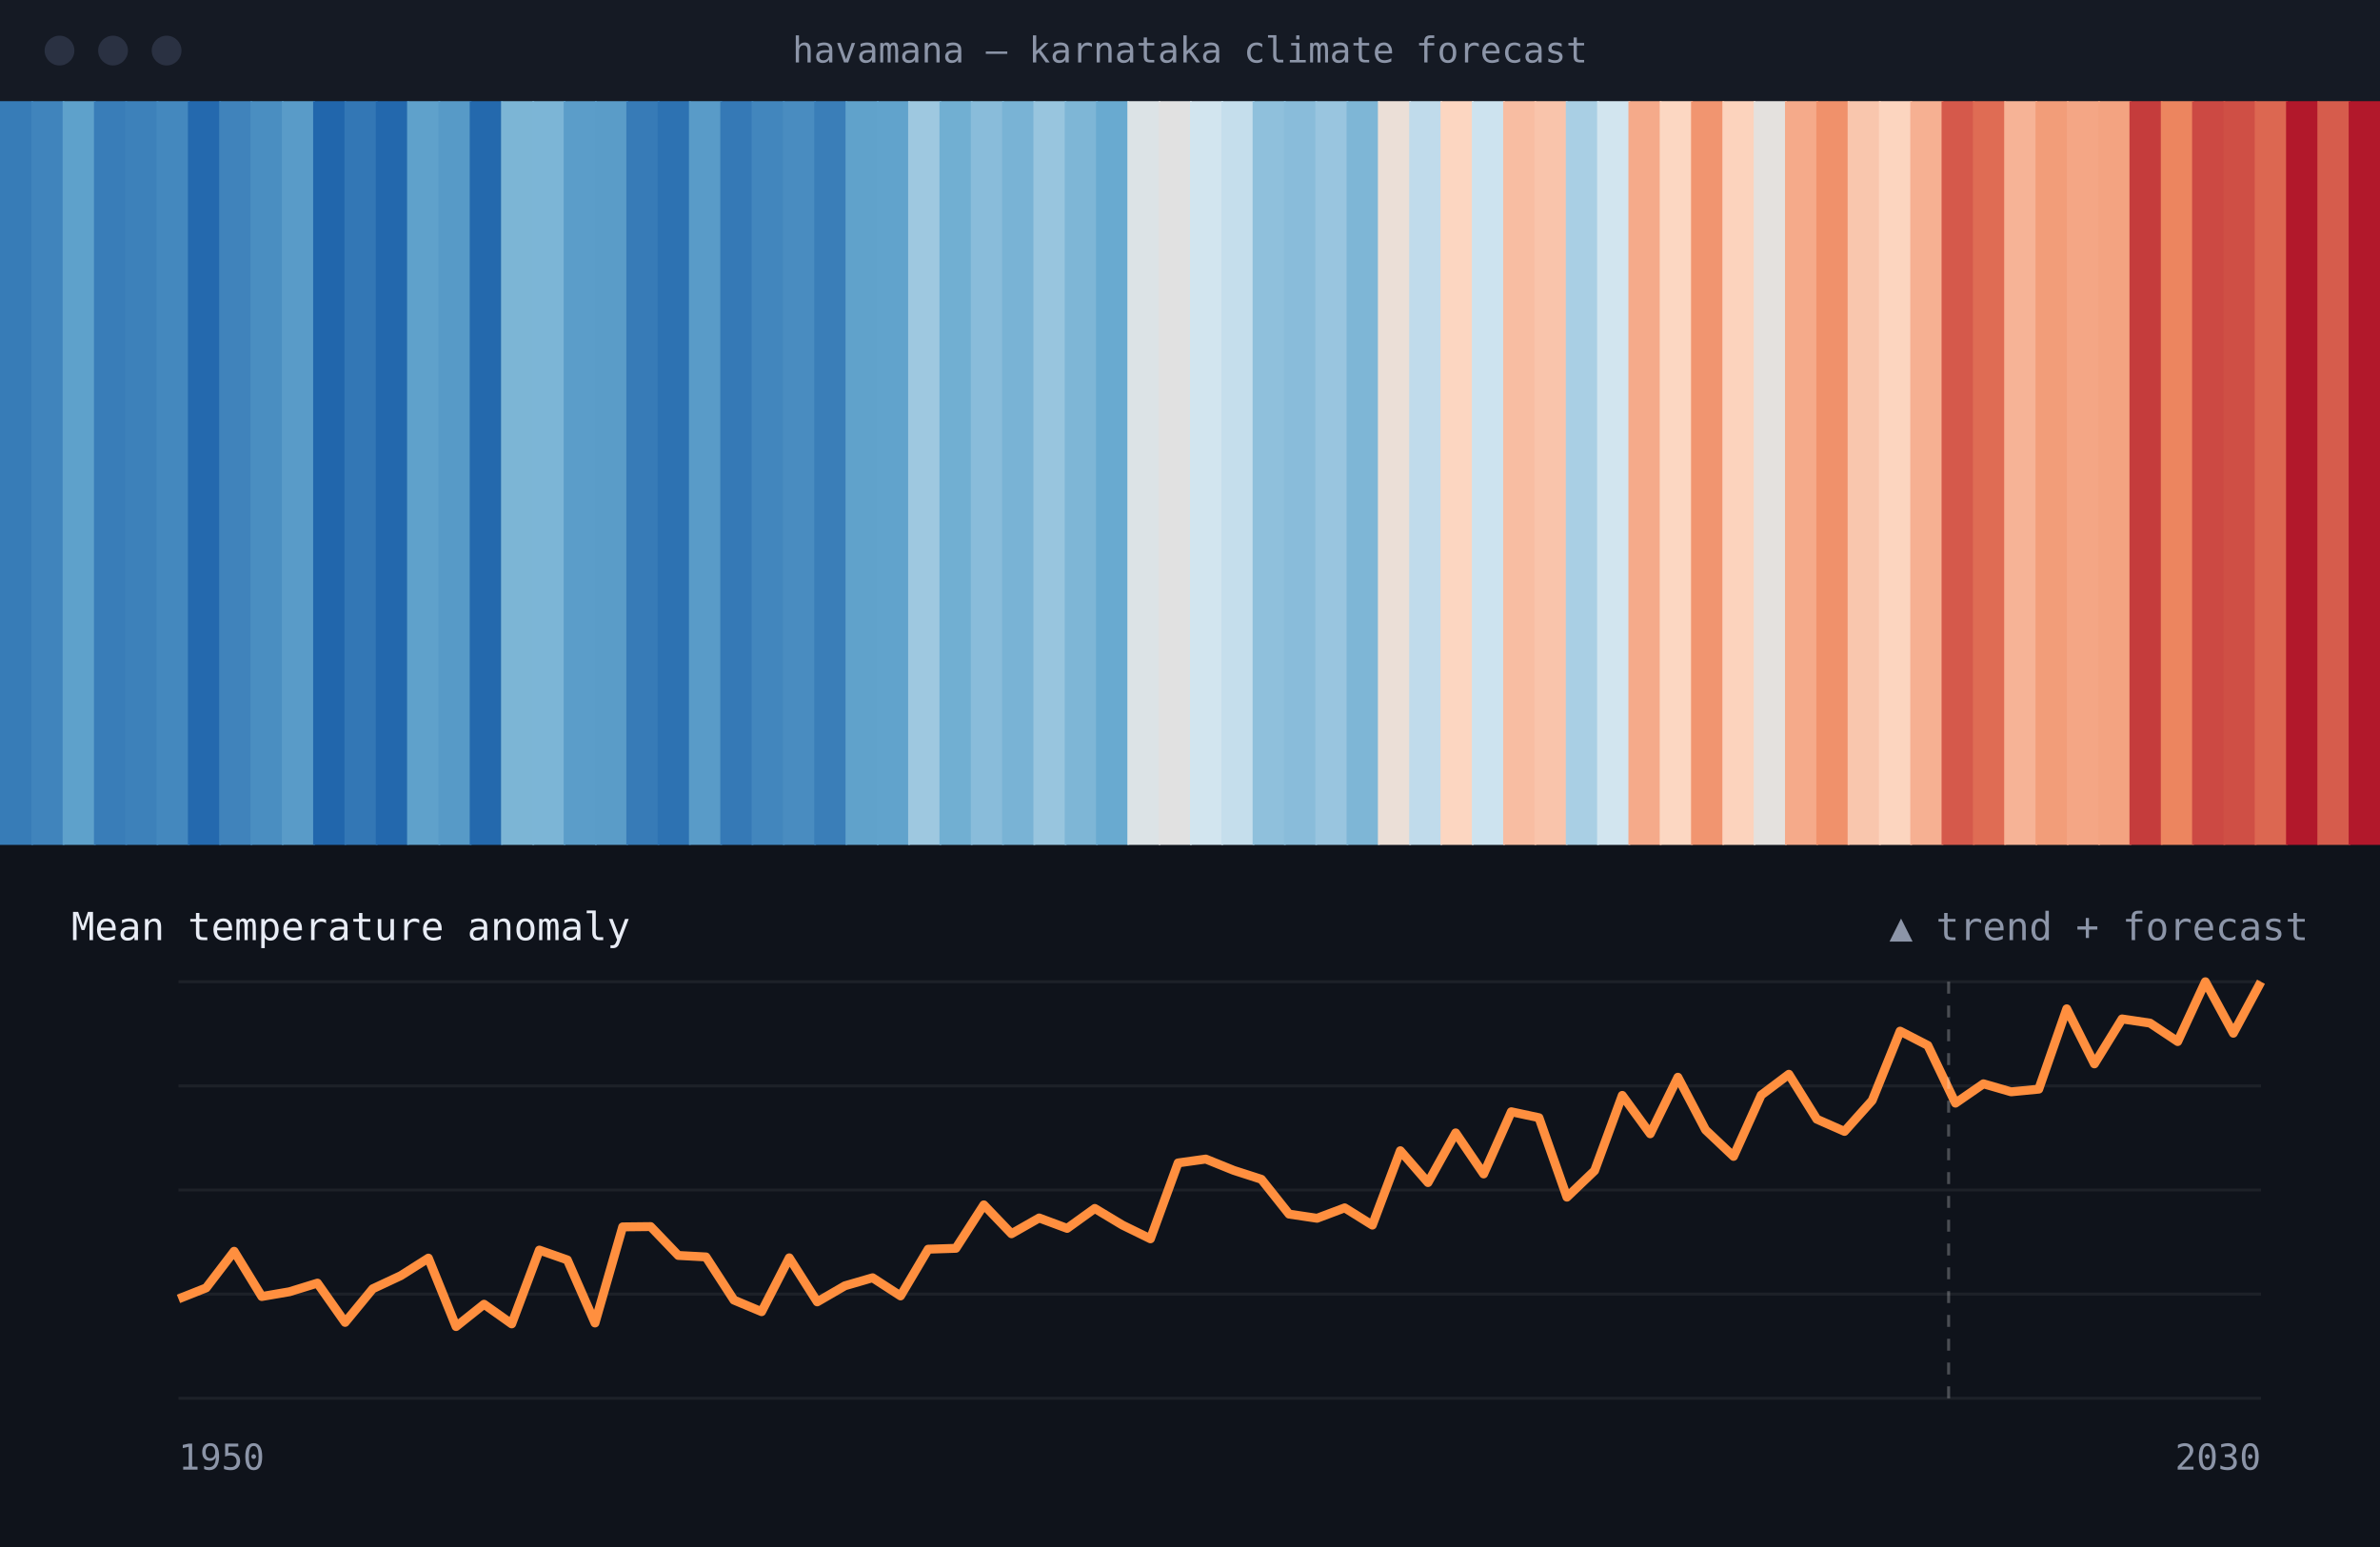
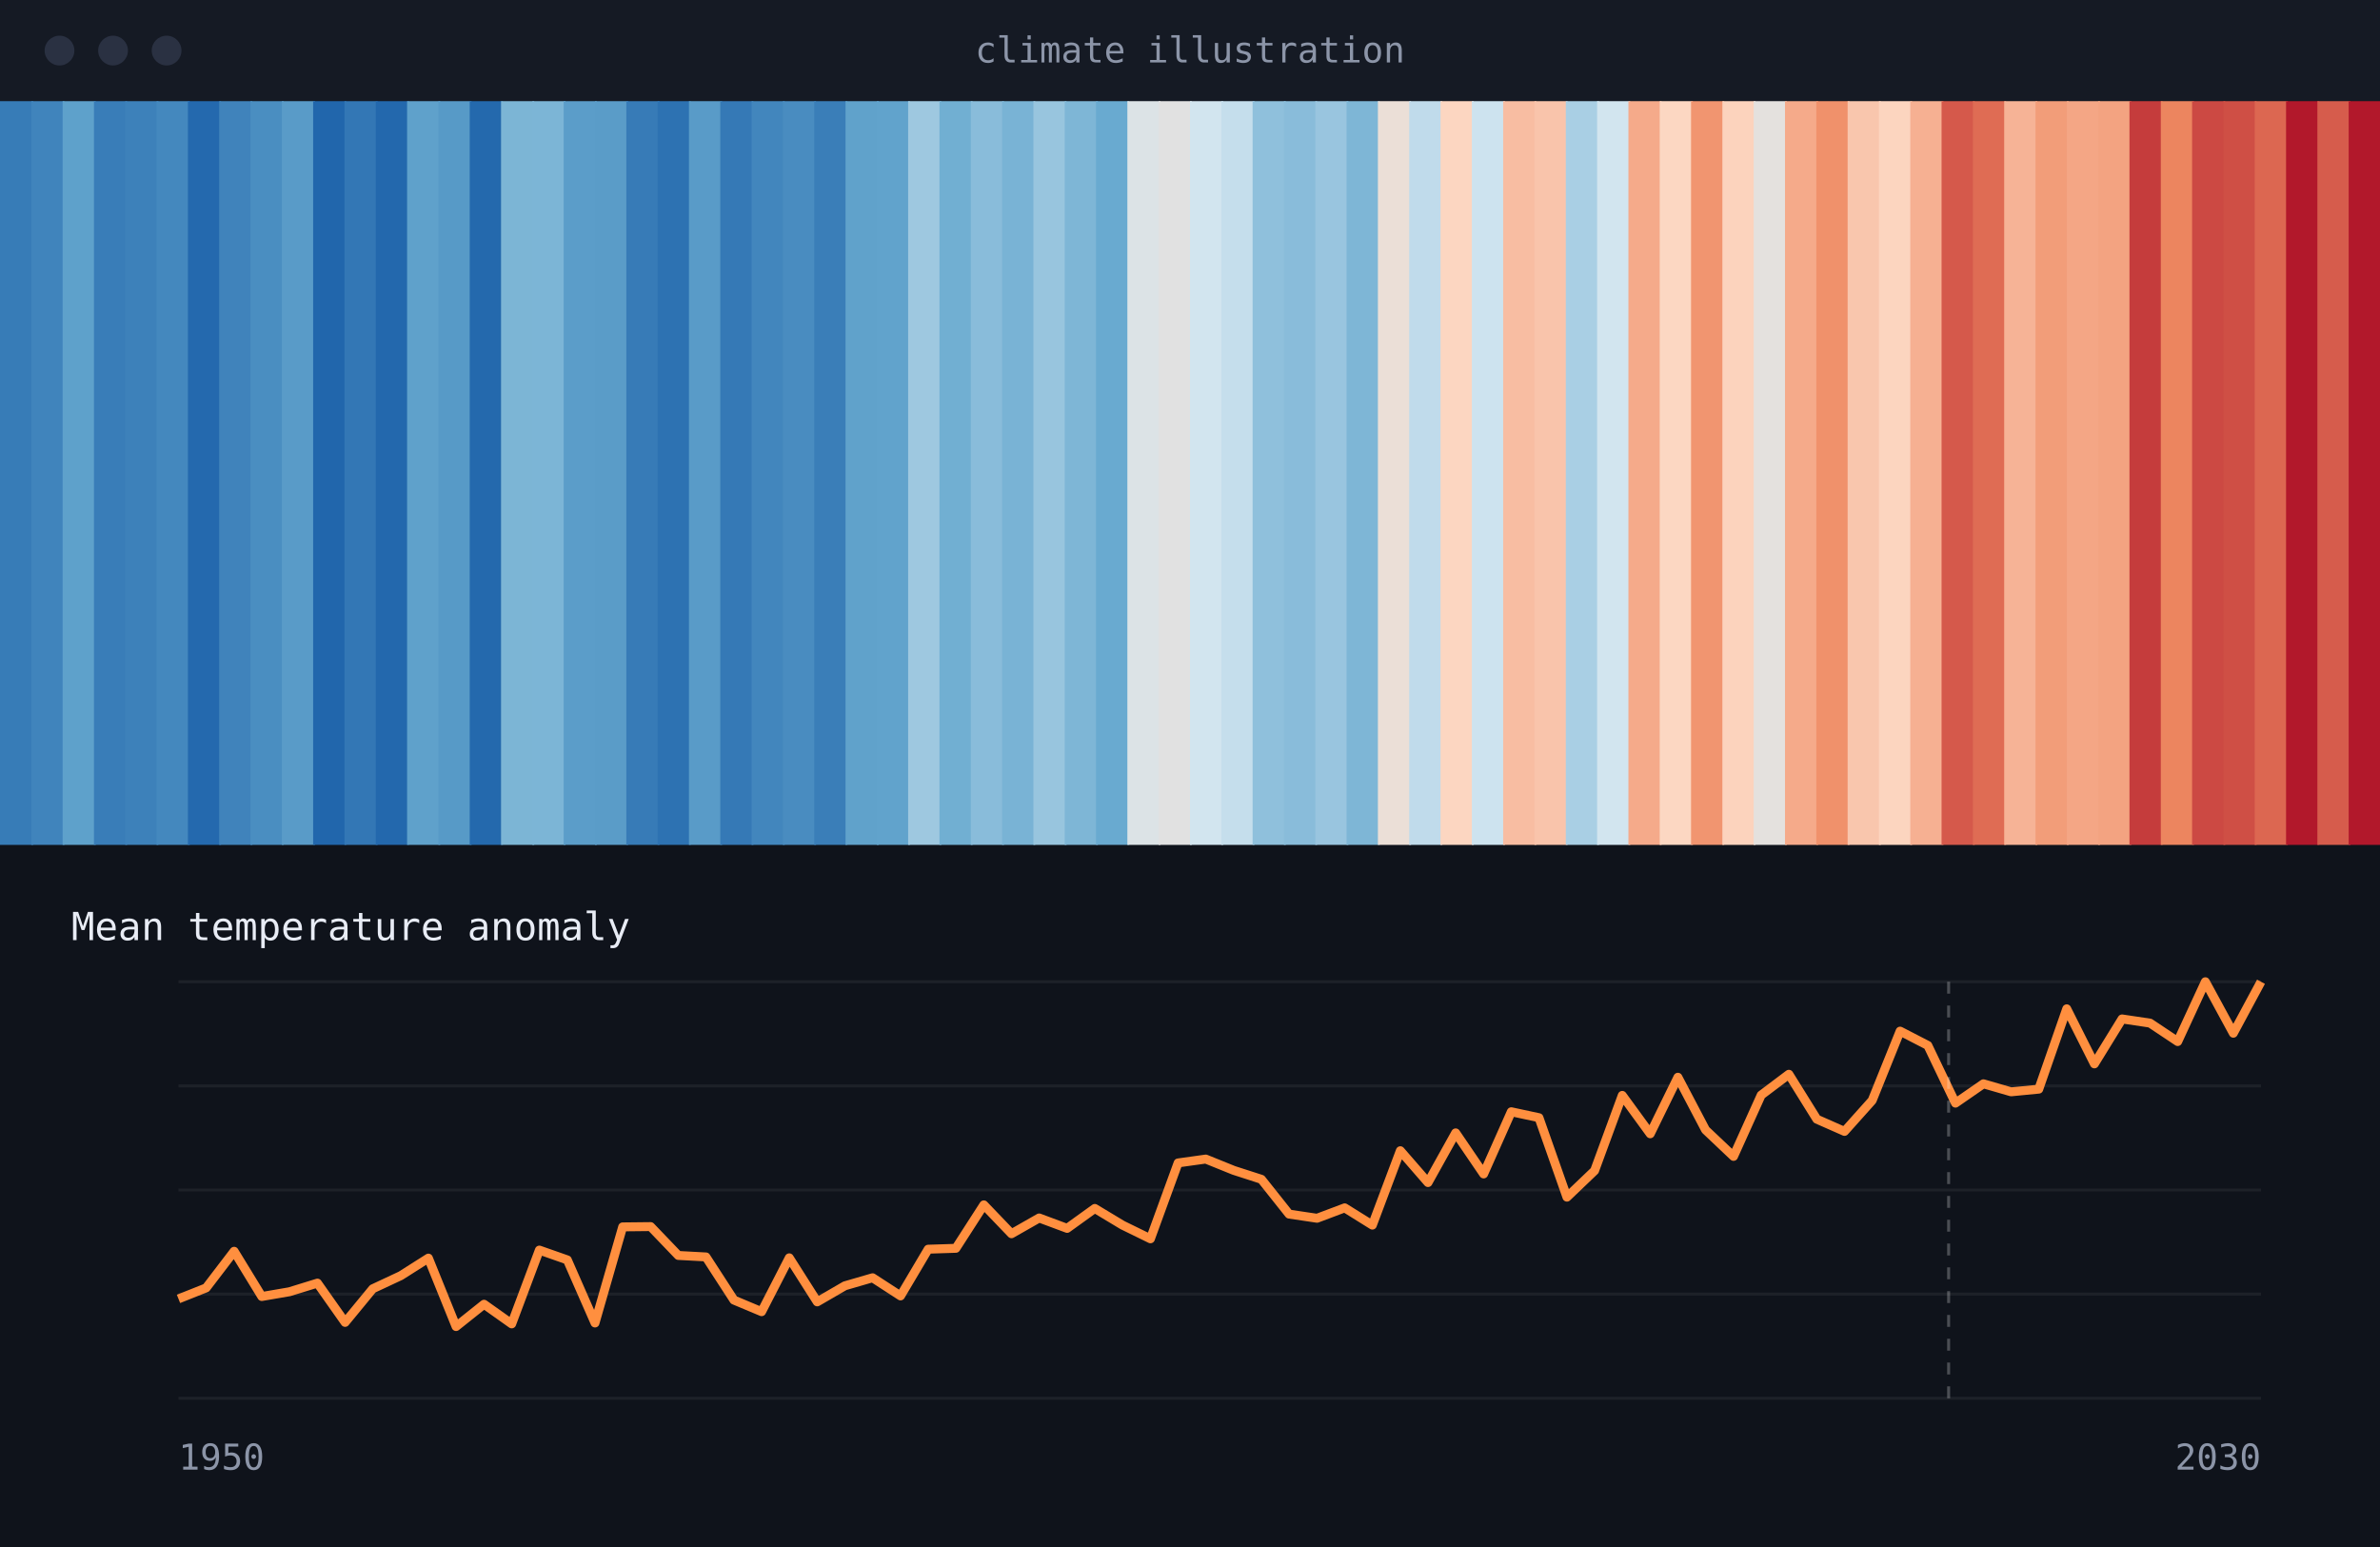
- <svg xmlns="http://www.w3.org/2000/svg" viewBox="0 0 800 520" role="img" aria-label="Bramble climate dashboard illustration">
+ <svg xmlns="http://www.w3.org/2000/svg" viewBox="0 0 800 520" role="img" aria-label="Climate illustration">
  <rect width="800" height="520" fill="#0F131B" />
  <rect x="0" y="0" width="800" height="34" fill="#151A24" />
  <circle cx="20" cy="17" r="5" fill="#2A3142" />
  <circle cx="38" cy="17" r="5" fill="#2A3142" />
  <circle cx="56" cy="17" r="5" fill="#2A3142" />
-   <text x="400.0" y="21" fill="#8C95A8" font-family="ui-monospace,Consolas,monospace" font-size="12" text-anchor="middle">havamana — karnataka climate forecast</text>
+   <text x="400.0" y="21" fill="#8C95A8" font-family="ui-monospace,Consolas,monospace" font-size="12" text-anchor="middle">climate illustration</text>
  <rect x="0.00" y="34" width="11.13" height="250" fill="#377CB7" />
  <rect x="10.53" y="34" width="11.13" height="250" fill="#4084BC" />
  <rect x="21.05" y="34" width="11.13" height="250" fill="#5EA1CB" />
  <rect x="31.58" y="34" width="11.13" height="250" fill="#397DB8" />
  <rect x="42.11" y="34" width="11.13" height="250" fill="#3D81BA" />
  <rect x="52.63" y="34" width="11.13" height="250" fill="#4488BE" />
  <rect x="63.16" y="34" width="11.13" height="250" fill="#2469AE" />
  <rect x="73.68" y="34" width="11.13" height="250" fill="#4083BB" />
  <rect x="84.21" y="34" width="11.13" height="250" fill="#4A8EC1" />
  <rect x="94.74" y="34" width="11.13" height="250" fill="#599BC8" />
  <rect x="105.26" y="34" width="11.13" height="250" fill="#2166AC" />
  <rect x="115.79" y="34" width="11.13" height="250" fill="#3377B5" />
  <rect x="126.32" y="34" width="11.13" height="250" fill="#2368AD" />
  <rect x="136.84" y="34" width="11.13" height="250" fill="#5FA1CB" />
  <rect x="147.37" y="34" width="11.13" height="250" fill="#579AC7" />
  <rect x="157.89" y="34" width="11.13" height="250" fill="#2469AD" />
  <rect x="168.42" y="34" width="11.13" height="250" fill="#7CB5D5" />
  <rect x="178.95" y="34" width="11.13" height="250" fill="#7CB5D6" />
  <rect x="189.47" y="34" width="11.13" height="250" fill="#5B9DC9" />
  <rect x="200.00" y="34" width="11.13" height="250" fill="#5A9CC8" />
  <rect x="210.53" y="34" width="11.13" height="250" fill="#377BB7" />
  <rect x="221.05" y="34" width="11.13" height="250" fill="#2D72B2" />
  <rect x="231.58" y="34" width="11.13" height="250" fill="#599BC8" />
  <rect x="242.11" y="34" width="11.13" height="250" fill="#3579B6" />
  <rect x="252.63" y="34" width="11.13" height="250" fill="#4286BD" />
  <rect x="263.16" y="34" width="11.13" height="250" fill="#498CC0" />
  <rect x="273.68" y="34" width="11.13" height="250" fill="#3A7EB8" />
  <rect x="284.21" y="34" width="11.13" height="250" fill="#60A2CB" />
  <rect x="294.74" y="34" width="11.13" height="250" fill="#61A3CC" />
  <rect x="305.26" y="34" width="11.13" height="250" fill="#9EC8E0" />
  <rect x="315.79" y="34" width="11.13" height="250" fill="#71AFD2" />
  <rect x="326.32" y="34" width="11.13" height="250" fill="#89BCDA" />
  <rect x="336.84" y="34" width="11.13" height="250" fill="#79B3D5" />
  <rect x="347.37" y="34" width="11.13" height="250" fill="#98C5DE" />
  <rect x="357.89" y="34" width="11.13" height="250" fill="#7EB6D6" />
  <rect x="368.42" y="34" width="11.13" height="250" fill="#69AAD0" />
  <rect x="378.95" y="34" width="11.13" height="250" fill="#DCE3E6" />
  <rect x="389.47" y="34" width="11.13" height="250" fill="#E1E1E1" />
  <rect x="400.00" y="34" width="11.13" height="250" fill="#D2E5EF" />
  <rect x="410.53" y="34" width="11.13" height="250" fill="#C5DEEC" />
  <rect x="421.05" y="34" width="11.13" height="250" fill="#8FC0DC" />
  <rect x="431.58" y="34" width="11.13" height="250" fill="#89BCDA" />
  <rect x="442.11" y="34" width="11.13" height="250" fill="#99C5DF" />
  <rect x="452.63" y="34" width="11.13" height="250" fill="#7EB6D6" />
  <rect x="463.16" y="34" width="11.13" height="250" fill="#EBDFD7" />
  <rect x="473.68" y="34" width="11.13" height="250" fill="#C0DBEB" />
  <rect x="484.21" y="34" width="11.13" height="250" fill="#FCD6C1" />
  <rect x="494.74" y="34" width="11.13" height="250" fill="#CDE3EF" />
  <rect x="505.26" y="34" width="11.13" height="250" fill="#F8BDA2" />
  <rect x="515.79" y="34" width="11.13" height="250" fill="#F9C4AB" />
  <rect x="526.32" y="34" width="11.13" height="250" fill="#A9CFE4" />
  <rect x="536.84" y="34" width="11.13" height="250" fill="#D2E5EF" />
  <rect x="547.37" y="34" width="11.13" height="250" fill="#F5AA8A" />
  <rect x="557.89" y="34" width="11.13" height="250" fill="#FCD7C2" />
  <rect x="568.42" y="34" width="11.13" height="250" fill="#F19570" />
  <rect x="578.95" y="34" width="11.13" height="250" fill="#FCD3BD" />
  <rect x="589.47" y="34" width="11.13" height="250" fill="#E4E1DE" />
  <rect x="600.00" y="34" width="11.13" height="250" fill="#F5AA8A" />
  <rect x="610.53" y="34" width="11.13" height="250" fill="#F0916B" />
  <rect x="621.05" y="34" width="11.13" height="250" fill="#F9C6AD" />
  <rect x="631.58" y="34" width="11.13" height="250" fill="#FCD5BF" />
  <rect x="642.11" y="34" width="11.13" height="250" fill="#F6B092" />
  <rect x="652.63" y="34" width="11.13" height="250" fill="#D5594B" />
  <rect x="663.16" y="34" width="11.13" height="250" fill="#DF6C54" />
  <rect x="673.68" y="34" width="11.13" height="250" fill="#F6B396" />
  <rect x="684.21" y="34" width="11.13" height="250" fill="#F29D79" />
  <rect x="694.74" y="34" width="11.13" height="250" fill="#F4A685" />
  <rect x="705.26" y="34" width="11.13" height="250" fill="#F3A381" />
  <rect x="715.79" y="34" width="11.13" height="250" fill="#C53C3C" />
  <rect x="726.32" y="34" width="11.13" height="250" fill="#EC855F" />
  <rect x="736.84" y="34" width="11.13" height="250" fill="#CC4943" />
  <rect x="747.37" y="34" width="11.13" height="250" fill="#CF4F45" />
  <rect x="757.89" y="34" width="11.13" height="250" fill="#DC6751" />
  <rect x="768.42" y="34" width="11.13" height="250" fill="#B2182B" />
  <rect x="778.95" y="34" width="11.13" height="250" fill="#D65C4C" />
  <rect x="789.47" y="34" width="11.13" height="250" fill="#B2182B" />
  <text x="24" y="316" fill="#E8ECF5" font-family="ui-monospace,Consolas,monospace" font-size="13">Mean temperature anomaly</text>
-   <text x="776" y="316" fill="#8C95A8" font-family="ui-monospace,Consolas,monospace" font-size="13" text-anchor="end">▲ trend + forecast</text>
+   <text x="776" y="316" fill="#8C95A8" font-family="ui-monospace,Consolas,monospace" font-size="13" text-anchor="end" />
  <line x1="60" x2="760" y1="330" y2="330" stroke="#ffffff" stroke-opacity=".06" />
  <line x1="60" x2="760" y1="365" y2="365" stroke="#ffffff" stroke-opacity=".06" />
  <line x1="60" x2="760" y1="400" y2="400" stroke="#ffffff" stroke-opacity=".06" />
  <line x1="60" x2="760" y1="435" y2="435" stroke="#ffffff" stroke-opacity=".06" />
  <line x1="60" x2="760" y1="470" y2="470" stroke="#ffffff" stroke-opacity=".06" />
  <polyline points="60.0,436.6 69.3,432.9 78.7,420.6 88.0,435.8 97.3,434.2 106.7,431.3 116.0,444.5 125.3,433.2 134.7,428.8 144.0,422.9 153.3,445.9 162.7,438.4 172.0,445.0 181.3,420.2 190.7,423.5 200.0,444.7 209.3,412.4 218.7,412.3 228.0,422.0 237.3,422.5 246.7,437.0 256.0,440.9 265.3,422.8 274.7,437.6 284.0,432.2 293.3,429.5 302.7,435.6 312.0,419.9 321.3,419.6 330.7,405.0 340.0,414.7 349.3,409.4 358.7,412.9 368.0,406.2 377.3,411.8 386.7,416.4 396.0,390.9 405.3,389.6 414.7,393.4 424.0,396.4 433.3,408.1 442.7,409.5 452.0,406.0 461.3,411.8 470.7,386.8 480.0,397.5 489.3,380.8 498.7,394.6 508.0,373.7 517.3,375.7 526.7,402.4 536.0,393.5 545.3,368.2 554.7,381.1 564.0,362.1 573.3,379.8 582.7,388.7 592.0,368.1 601.3,361.1 610.7,376.2 620.0,380.3 629.3,369.9 638.7,346.6 648.0,351.4 657.3,370.8 666.7,364.3 676.0,367.0 685.3,366.1 694.7,339.1 704.0,357.6 713.3,342.5 722.7,343.9 732.0,350.1 741.3,330.0 750.7,347.3 760.0,330.0" fill="none" stroke="#FF8F3F" stroke-width="3" stroke-linejoin="round" />
  <line x1="655" x2="655" y1="330" y2="470" stroke="#ffffff" stroke-opacity=".25" stroke-dasharray="4 4" />
  <text x="60" y="494" fill="#8C95A8" font-family="ui-monospace,Consolas,monospace" font-size="12">1950</text>
  <text x="760" y="494" fill="#8C95A8" font-family="ui-monospace,Consolas,monospace" font-size="12" text-anchor="end">2030</text>
</svg>
